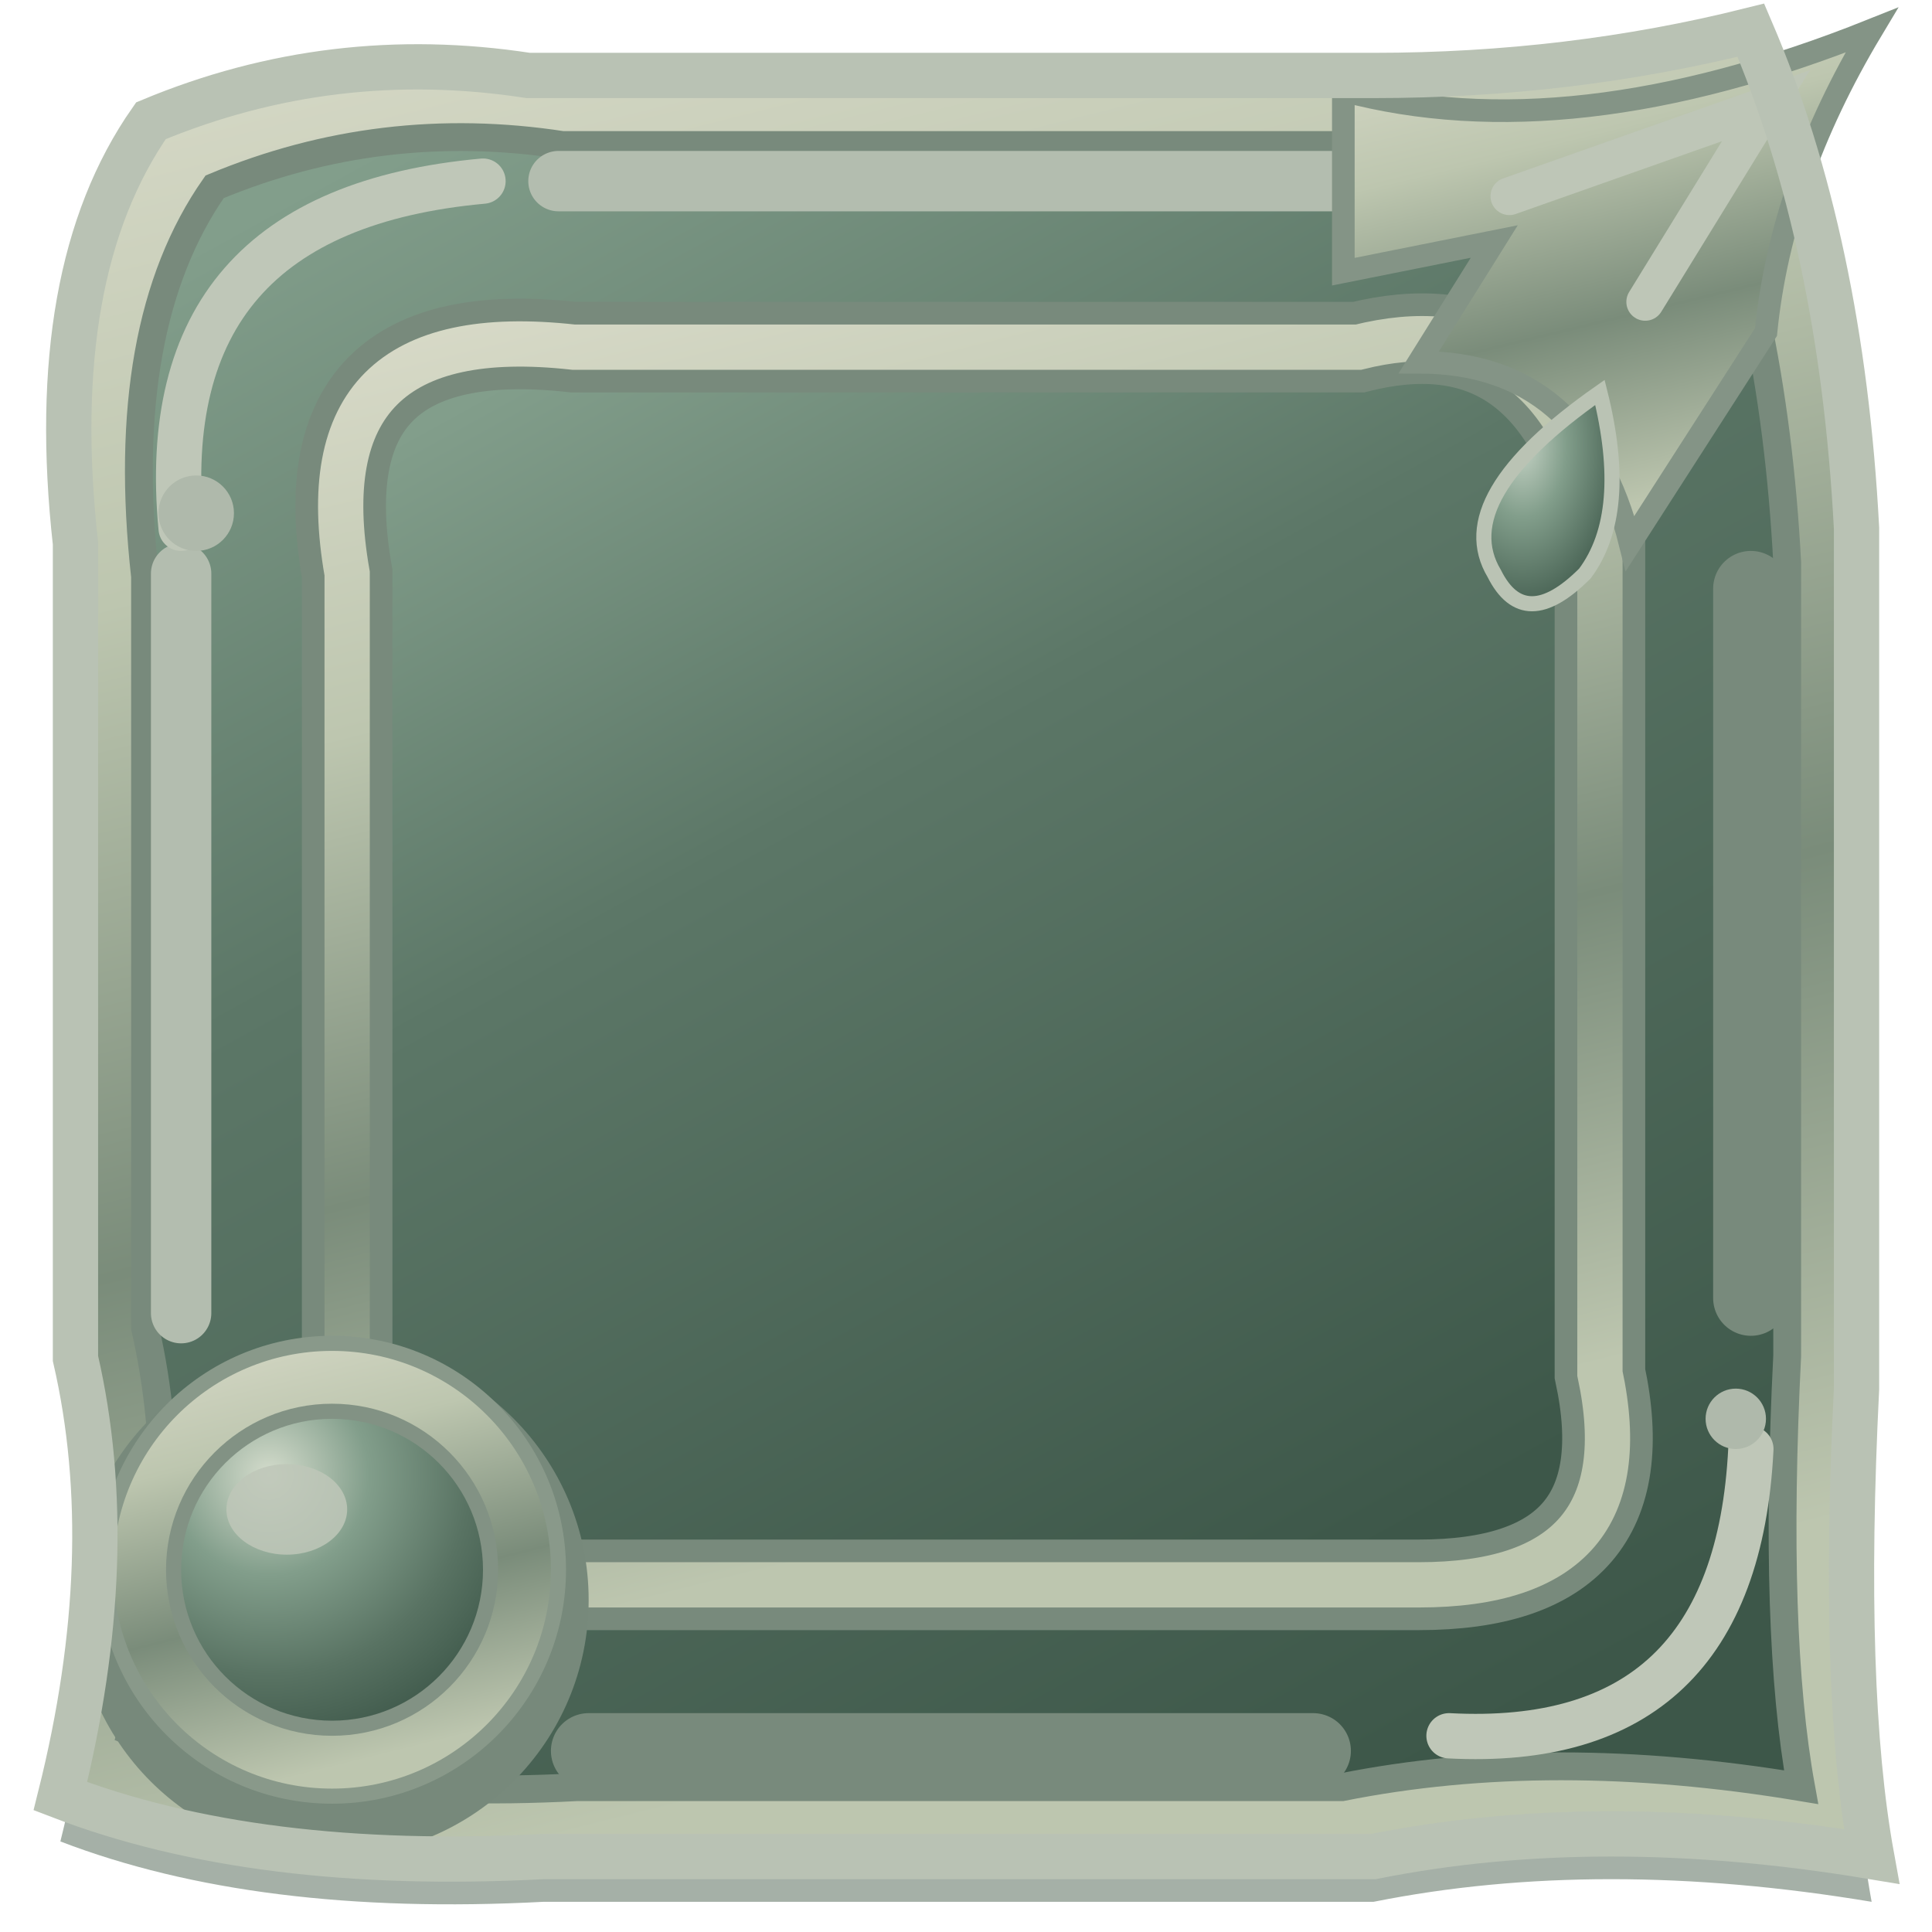
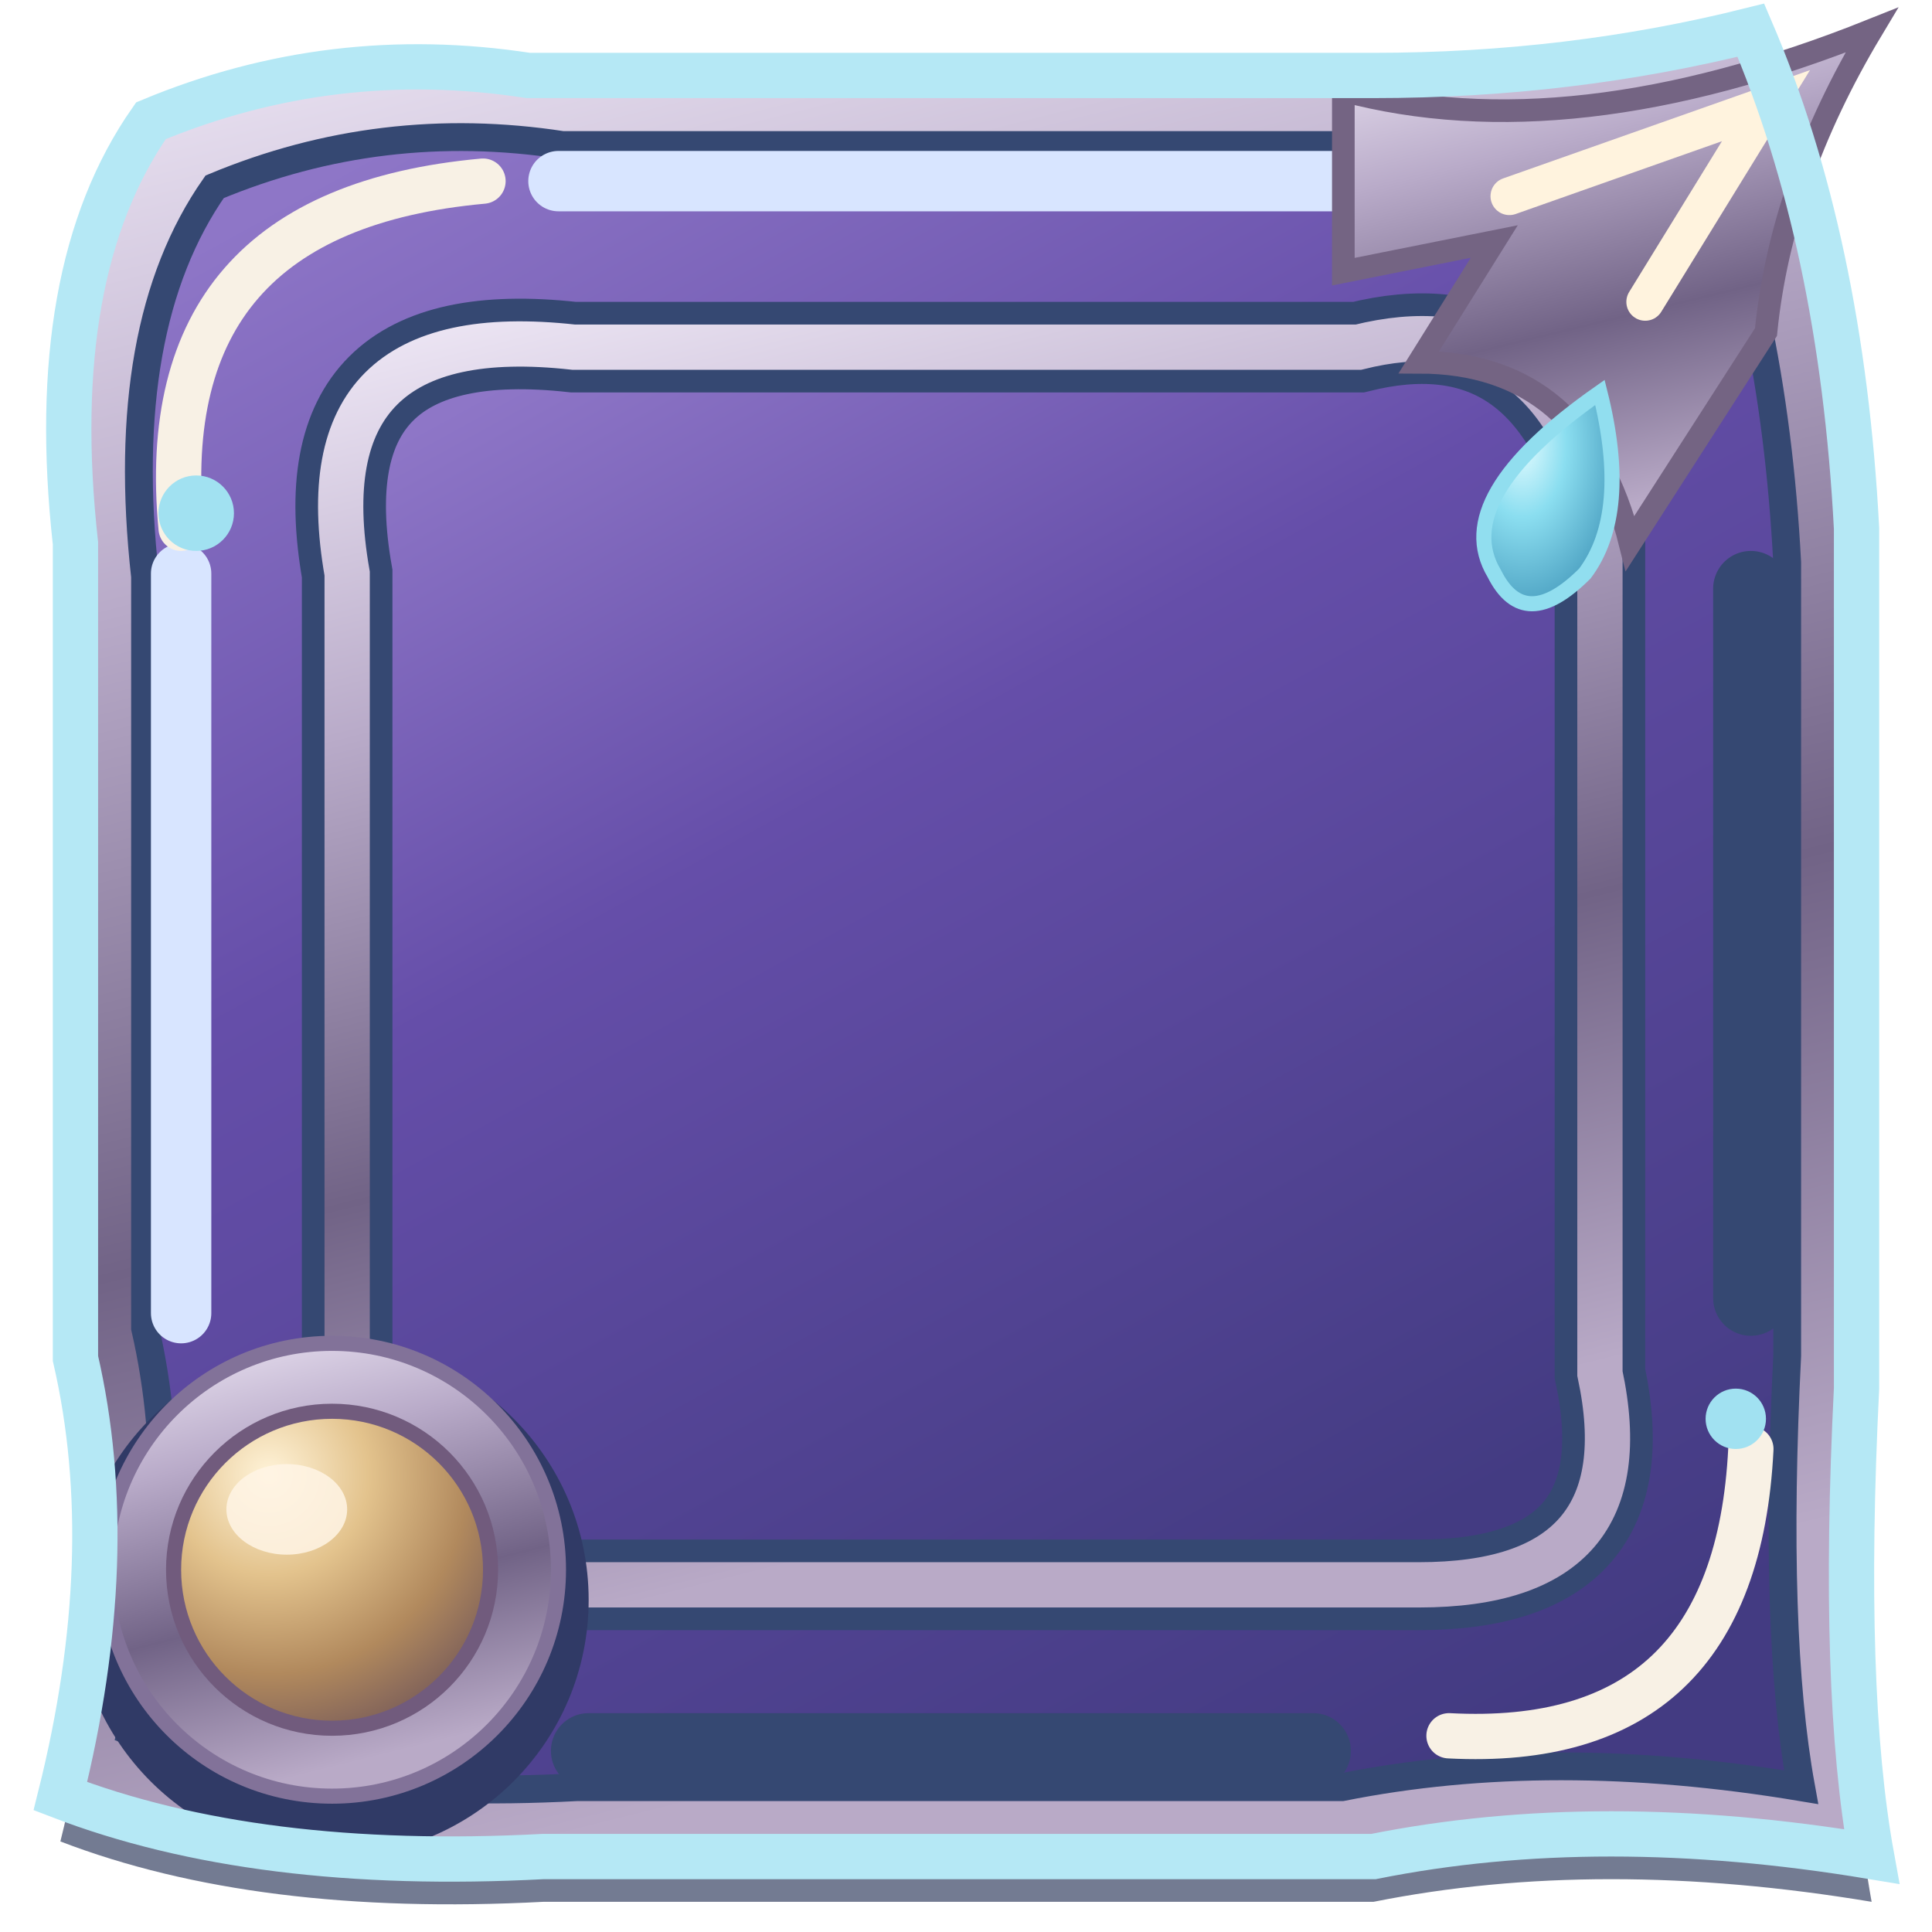
<svg xmlns="http://www.w3.org/2000/svg" width="128" height="128" viewBox="0 0 128 128">
  <defs>
    <linearGradient id="bronze" x1="0" y1="0" x2=".25" y2="1">
-       <stop stop-color="#d8dac8" />
-       <stop offset=".3" stop-color="#bdc6af" />
-       <stop offset=".65" stop-color="#7a8c7a" />
-       <stop offset="1" stop-color="#bdc6af" />
+       <stop stop-color="#eee7f5" />
+       <stop offset=".3" stop-color="#b9abc9" />
+       <stop offset=".65" stop-color="#716386" />
+       <stop offset="1" stop-color="#b9aac7" />
    </linearGradient>
    <linearGradient id="email" x1=".2" y1="0" x2=".75" y2="1">
-       <stop stop-color="#829e8b" />
-       <stop offset=".36" stop-color="#5c7767" />
-       <stop offset="1" stop-color="#3d5749" />
+       <stop stop-color="#8e76c7" />
+       <stop offset=".36" stop-color="#654ea9" />
+       <stop offset="1" stop-color="#433b82" />
    </linearGradient>
    <linearGradient id="profond" x2=".4" y2="1">
-       <stop stop-color="#3a5145" />
-       <stop offset="1" stop-color="#2c3d33" />
+       <stop stop-color="#374a77" />
+       <stop offset="1" stop-color="#253459" />
    </linearGradient>
    <linearGradient id="ivoire" x2=".4" y2="1">
-       <stop stop-color="#e7e7da" />
-       <stop offset="1" stop-color="#cfd3c2" />
+       <stop stop-color="#faf8ff" />
+       <stop offset="1" stop-color="#e3e5f6" />
    </linearGradient>
    <linearGradient id="violet" x2=".5" y2="1">
-       <stop stop-color="#bdc6b7" />
-       <stop offset=".4" stop-color="#a9b4a5" />
-       <stop offset="1" stop-color="#909f90" />
+       <stop stop-color="#d8c9f6" />
+       <stop offset=".4" stop-color="#9b7bcf" />
+       <stop offset="1" stop-color="#625297" />
    </linearGradient>
    <linearGradient id="argent" x2=".5" y2="1">
-       <stop stop-color="#c1c9ba" />
-       <stop offset=".4" stop-color="#afb9ab" />
-       <stop offset="1" stop-color="#93a293" />
+       <stop stop-color="#e5edff" />
+       <stop offset=".4" stop-color="#adbee1" />
+       <stop offset="1" stop-color="#6c82ae" />
    </linearGradient>
    <radialGradient id="ambre" cx=".3" cy=".2" r=".9">
-       <stop stop-color="#d4dccc" />
-       <stop offset=".35" stop-color="#829e8b" />
-       <stop offset=".7" stop-color="#597363" />
-       <stop offset="1" stop-color="#3d5749" />
+       <stop stop-color="#fff3d8" />
+       <stop offset=".35" stop-color="#e3c38d" />
+       <stop offset=".7" stop-color="#b1895d" />
+       <stop offset="1" stop-color="#765a59" />
    </radialGradient>
    <radialGradient id="verre" cx=".3" cy=".25" r=".85">
-       <stop stop-color="#c4d2c4" />
-       <stop offset=".4" stop-color="#829e8b" />
-       <stop offset="1" stop-color="#3d5749" />
+       <stop stop-color="#e2fbff" />
+       <stop offset=".4" stop-color="#8bdef0" />
+       <stop offset="1" stop-color="#4398bb" />
    </radialGradient>
  </defs>
-   <path d="M35 5H91Q104 5 116 2Q122 16 123 35V92Q122 112 124 123Q106 120 91 123H36Q17 124 4 119Q8 103 5 90V36Q3 18 10 8Q22 3 35 5Z" transform="translate(0 3)" fill="#748678" opacity=".65" />
-   <path d="M35 5H91Q104 5 116 2Q122 16 123 35V92Q122 112 124 123Q106 120 91 123H36Q17 124 4 119Q8 103 5 90V36Q3 18 10 8Q22 3 35 5Z" fill="url(#bronze)" stroke="#819284" stroke-width="2" />
-   <path d="M35 5H91Q104 5 116 2Q122 16 123 35V92Q122 112 124 123Q106 120 91 123H36Q17 124 4 119Q8 103 5 90V36Q3 18 10 8Q22 3 35 5Z" transform="translate(5 5) scale(.922)" fill="url(#email)" stroke="#788a7c" stroke-width="2" />
-   <path d="M37 12H89M12 38V87" fill="none" stroke="#b3bdaf" stroke-width="4" stroke-linecap="round" />
-   <path d="M39 116H87M116 39V86" fill="none" stroke="#788a7c" stroke-width="5" stroke-linecap="round" />
-   <path d="M38 23H90Q102 20 106 33V91Q109 105 94 105H36Q20 108 23 92V38Q20 21 38 23Z" fill="url(#email)" stroke="#788a7c" stroke-width="6" />
+   <path d="M35 5H91Q104 5 116 2Q122 16 123 35V92Q122 112 124 123Q106 120 91 123H36Q17 124 4 119Q8 103 5 90V36Q3 18 10 8Q22 3 35 5Z" transform="translate(0 3)" fill="#283457" opacity=".65" />
+   <path d="M35 5H91Q104 5 116 2Q122 16 123 35V92Q122 112 124 123Q106 120 91 123H36Q17 124 4 119Q8 103 5 90V36Q3 18 10 8Q22 3 35 5Z" fill="url(#bronze)" stroke="#786b91" stroke-width="2" />
+   <path d="M35 5H91Q104 5 116 2Q122 16 123 35V92Q122 112 124 123Q106 120 91 123H36Q17 124 4 119Q8 103 5 90V36Q3 18 10 8Q22 3 35 5Z" transform="translate(5 5) scale(.922)" fill="url(#email)" stroke="#354872" stroke-width="2" />
+   <path d="M37 12H89M12 38V87" fill="none" stroke="#d8e5ff" stroke-width="4" stroke-linecap="round" />
+   <path d="M39 116H87M116 39V86" fill="none" stroke="#354872" stroke-width="5" stroke-linecap="round" />
+   <path d="M38 23H90Q102 20 106 33V91Q109 105 94 105H36Q20 108 23 92V38Q20 21 38 23Z" fill="url(#email)" stroke="#354872" stroke-width="6" />
  <path d="M38 23H90Q102 20 106 33V91Q109 105 94 105H36Q20 108 23 92V38Q20 21 38 23Z" fill="none" stroke="url(#bronze)" stroke-width="3" />
-   <path d="M12 35Q10 14 32 12M96 115Q115 116 116 96" fill="none" stroke="#bfc7b8" stroke-width="3" stroke-linecap="round" />
-   <path d="M89 6Q104 10 124 2Q118 12 117 22L108 36Q105 24 94 24L99 16L89 18Z" fill="url(#bronze)" stroke="#849486" stroke-width="1.5" />
-   <path d="M100 13L117 7L109 20" fill="none" stroke="#bec6b7" stroke-width="2.5" stroke-linecap="round" />
-   <path d="M106 26Q96 33 99 38Q101 42 105 38Q108 34 106 26Z" fill="url(#verre)" stroke="#bac3b4" stroke-width="1" />
-   <circle cx="22" cy="106" r="17" fill="#77897b" />
-   <circle cx="22" cy="104" r="15" fill="url(#bronze)" stroke="#89998a" stroke-width="1" />
-   <circle cx="22" cy="104" r="10.5" fill="url(#ambre)" stroke="#829284" stroke-width="1" />
-   <ellipse cx="19" cy="100" rx="4" ry="3" fill="#bec7b8" opacity=".85" />
-   <circle cx="13" cy="34" r="2.5" fill="#afb9ab" />
-   <circle cx="115" cy="94" r="2" fill="#afb9ab" />
-   <path d="M35 5H91Q104 5 116 2Q122 16 123 35V92Q122 112 124 123Q106 120 91 123H36Q17 124 4 119Q8 103 5 90V36Q3 18 10 8Q22 3 35 5Z" fill="none" stroke="#b9c2b4" stroke-width="3" />
+   <path d="M12 35Q10 14 32 12M96 115Q115 116 116 96" fill="none" stroke="#f8f1e5" stroke-width="3" stroke-linecap="round" />
+   <path d="M89 6Q104 10 124 2Q118 12 117 22L108 36Q105 24 94 24L99 16L89 18Z" fill="url(#bronze)" stroke="#746483" stroke-width="1.5" />
+   <path d="M100 13L117 7L109 20" fill="none" stroke="#fff3de" stroke-width="2.5" stroke-linecap="round" />
+   <path d="M106 26Q96 33 99 38Q101 42 105 38Q108 34 106 26Z" fill="url(#verre)" stroke="#91deef" stroke-width="1" />
+   <circle cx="22" cy="106" r="17" fill="#303a66" />
+   <circle cx="22" cy="104" r="15" fill="url(#bronze)" stroke="#827299" stroke-width="1" />
+   <circle cx="22" cy="104" r="10.5" fill="url(#ambre)" stroke="#715b7d" stroke-width="1" />
+   <ellipse cx="19" cy="100" rx="4" ry="3" fill="#fff5e5" opacity=".85" />
+   <circle cx="13" cy="34" r="2.5" fill="#a1e1f1" />
+   <circle cx="115" cy="94" r="2" fill="#a1e1f1" />
+   <path d="M35 5H91Q104 5 116 2Q122 16 123 35V92Q122 112 124 123Q106 120 91 123H36Q17 124 4 119Q8 103 5 90V36Q3 18 10 8Q22 3 35 5Z" fill="none" stroke="#b5e8f5" stroke-width="3" />
</svg>
